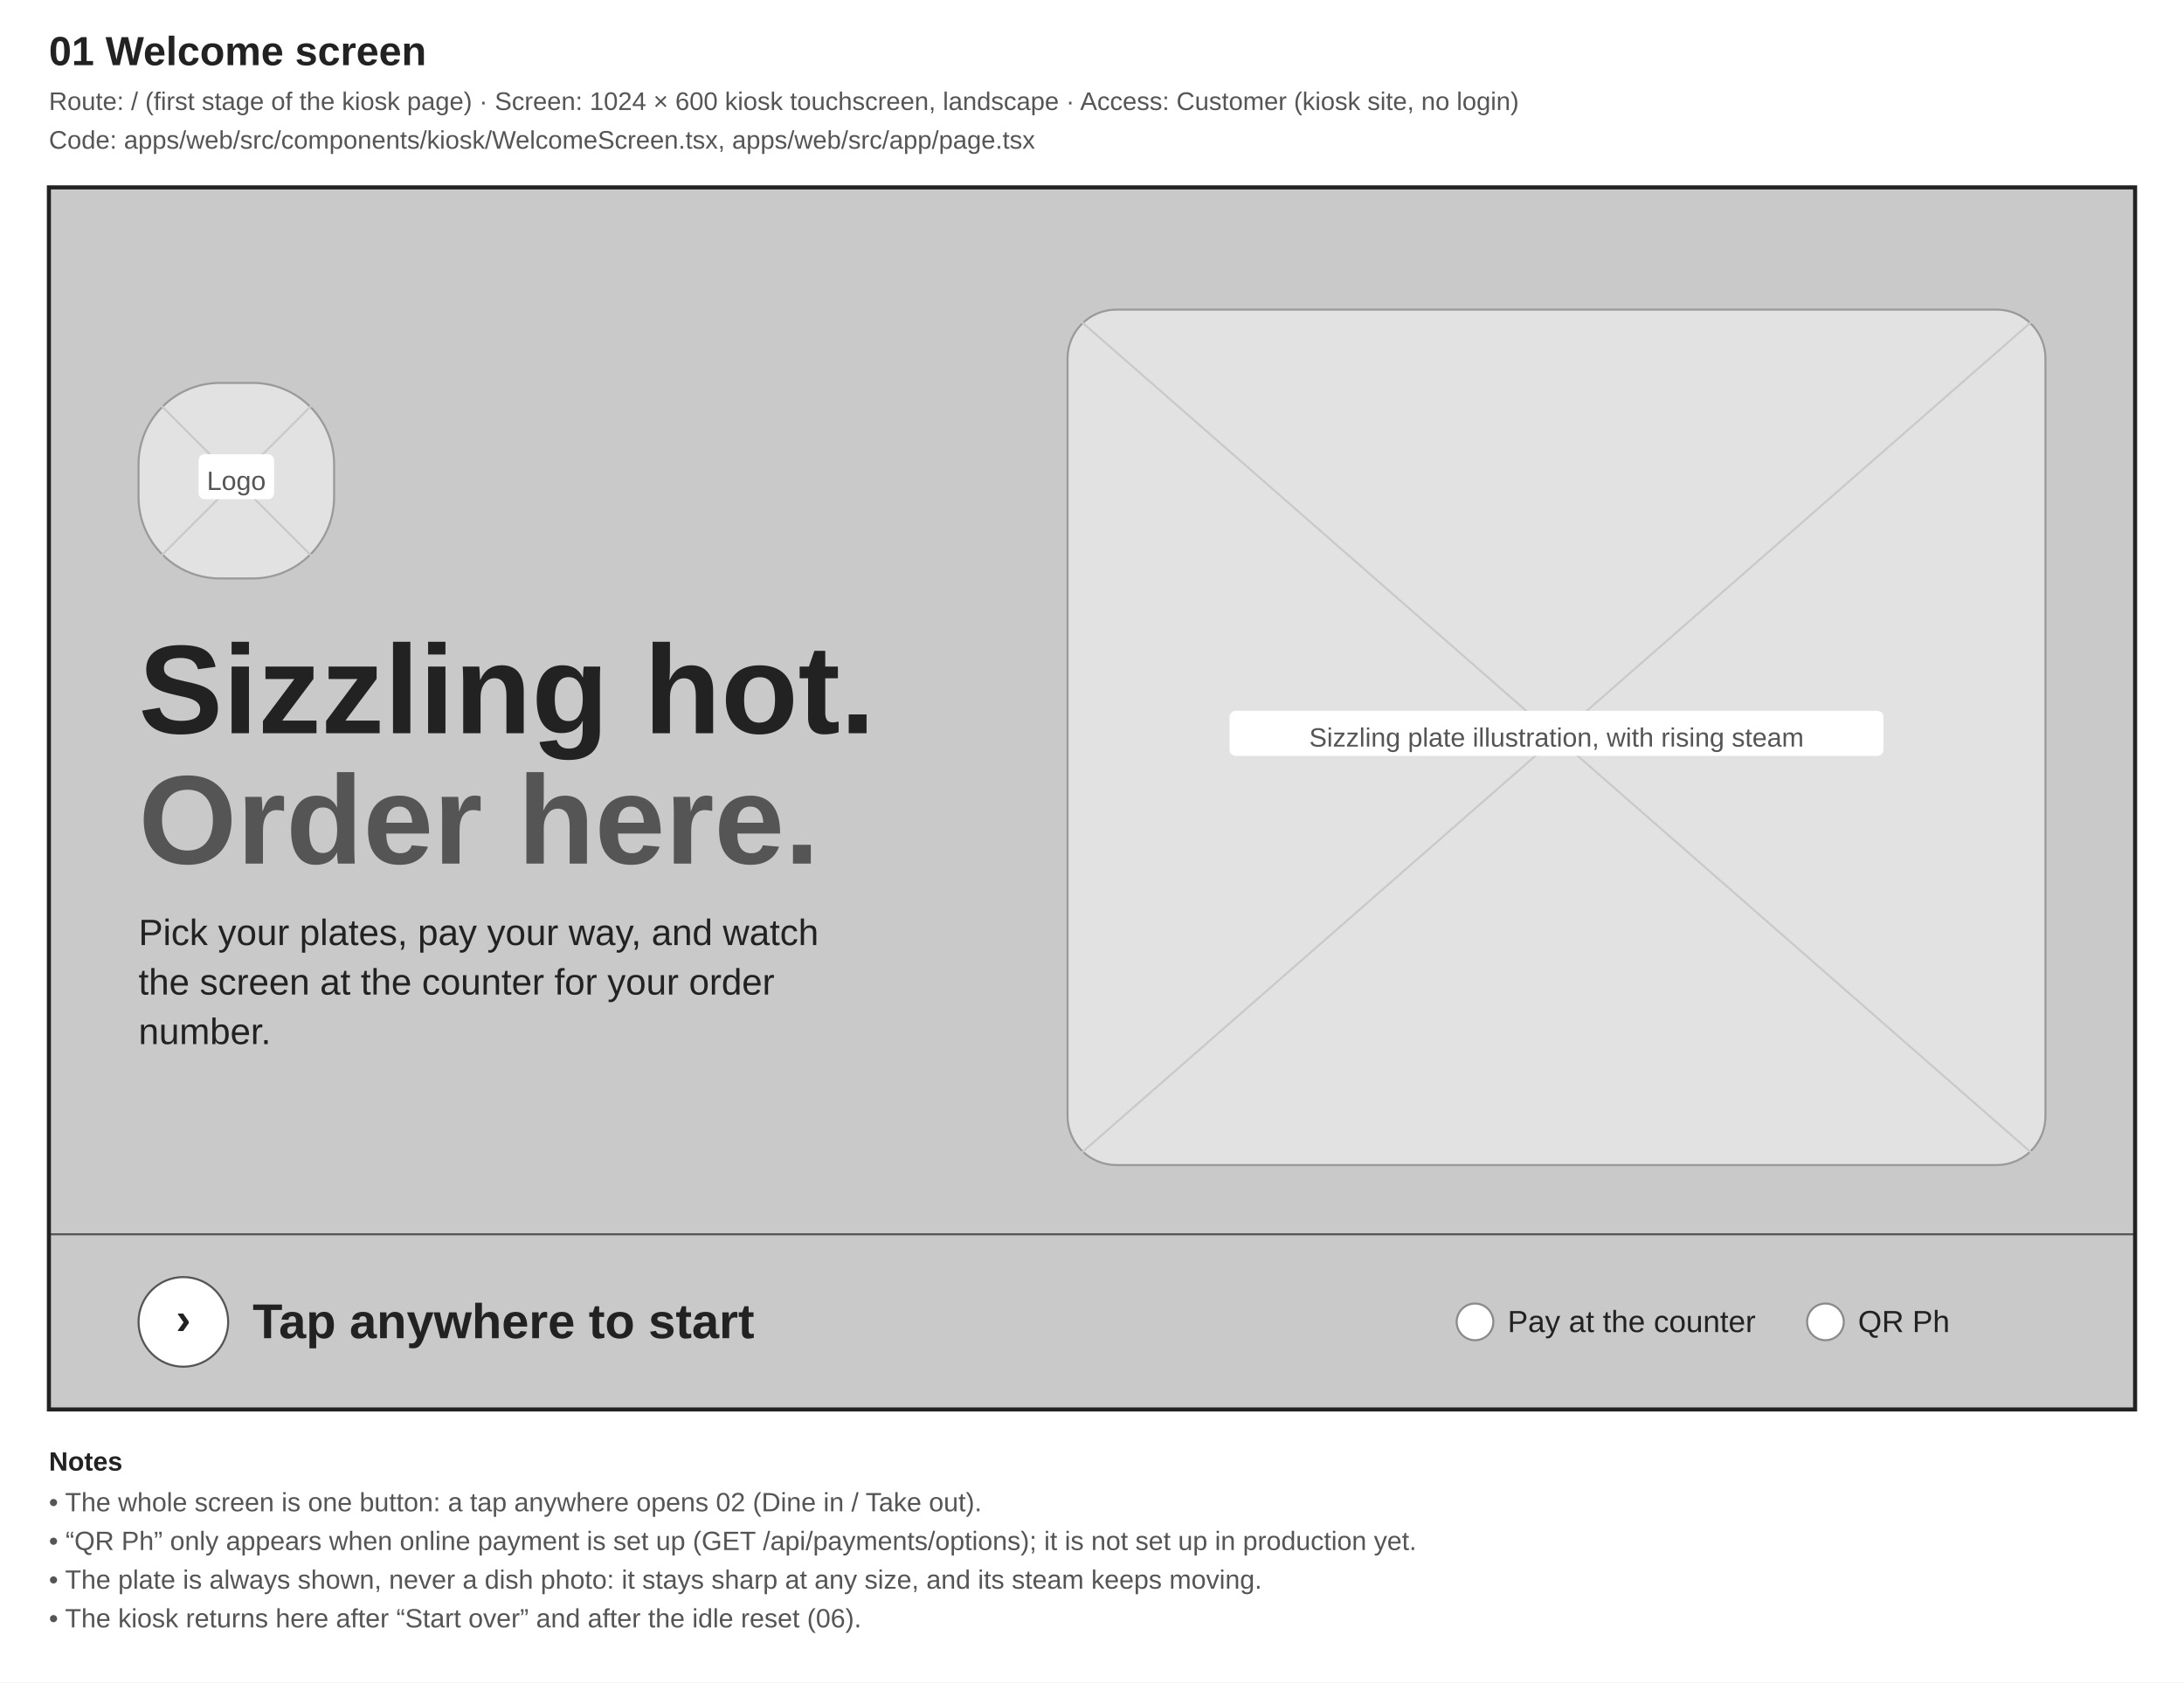
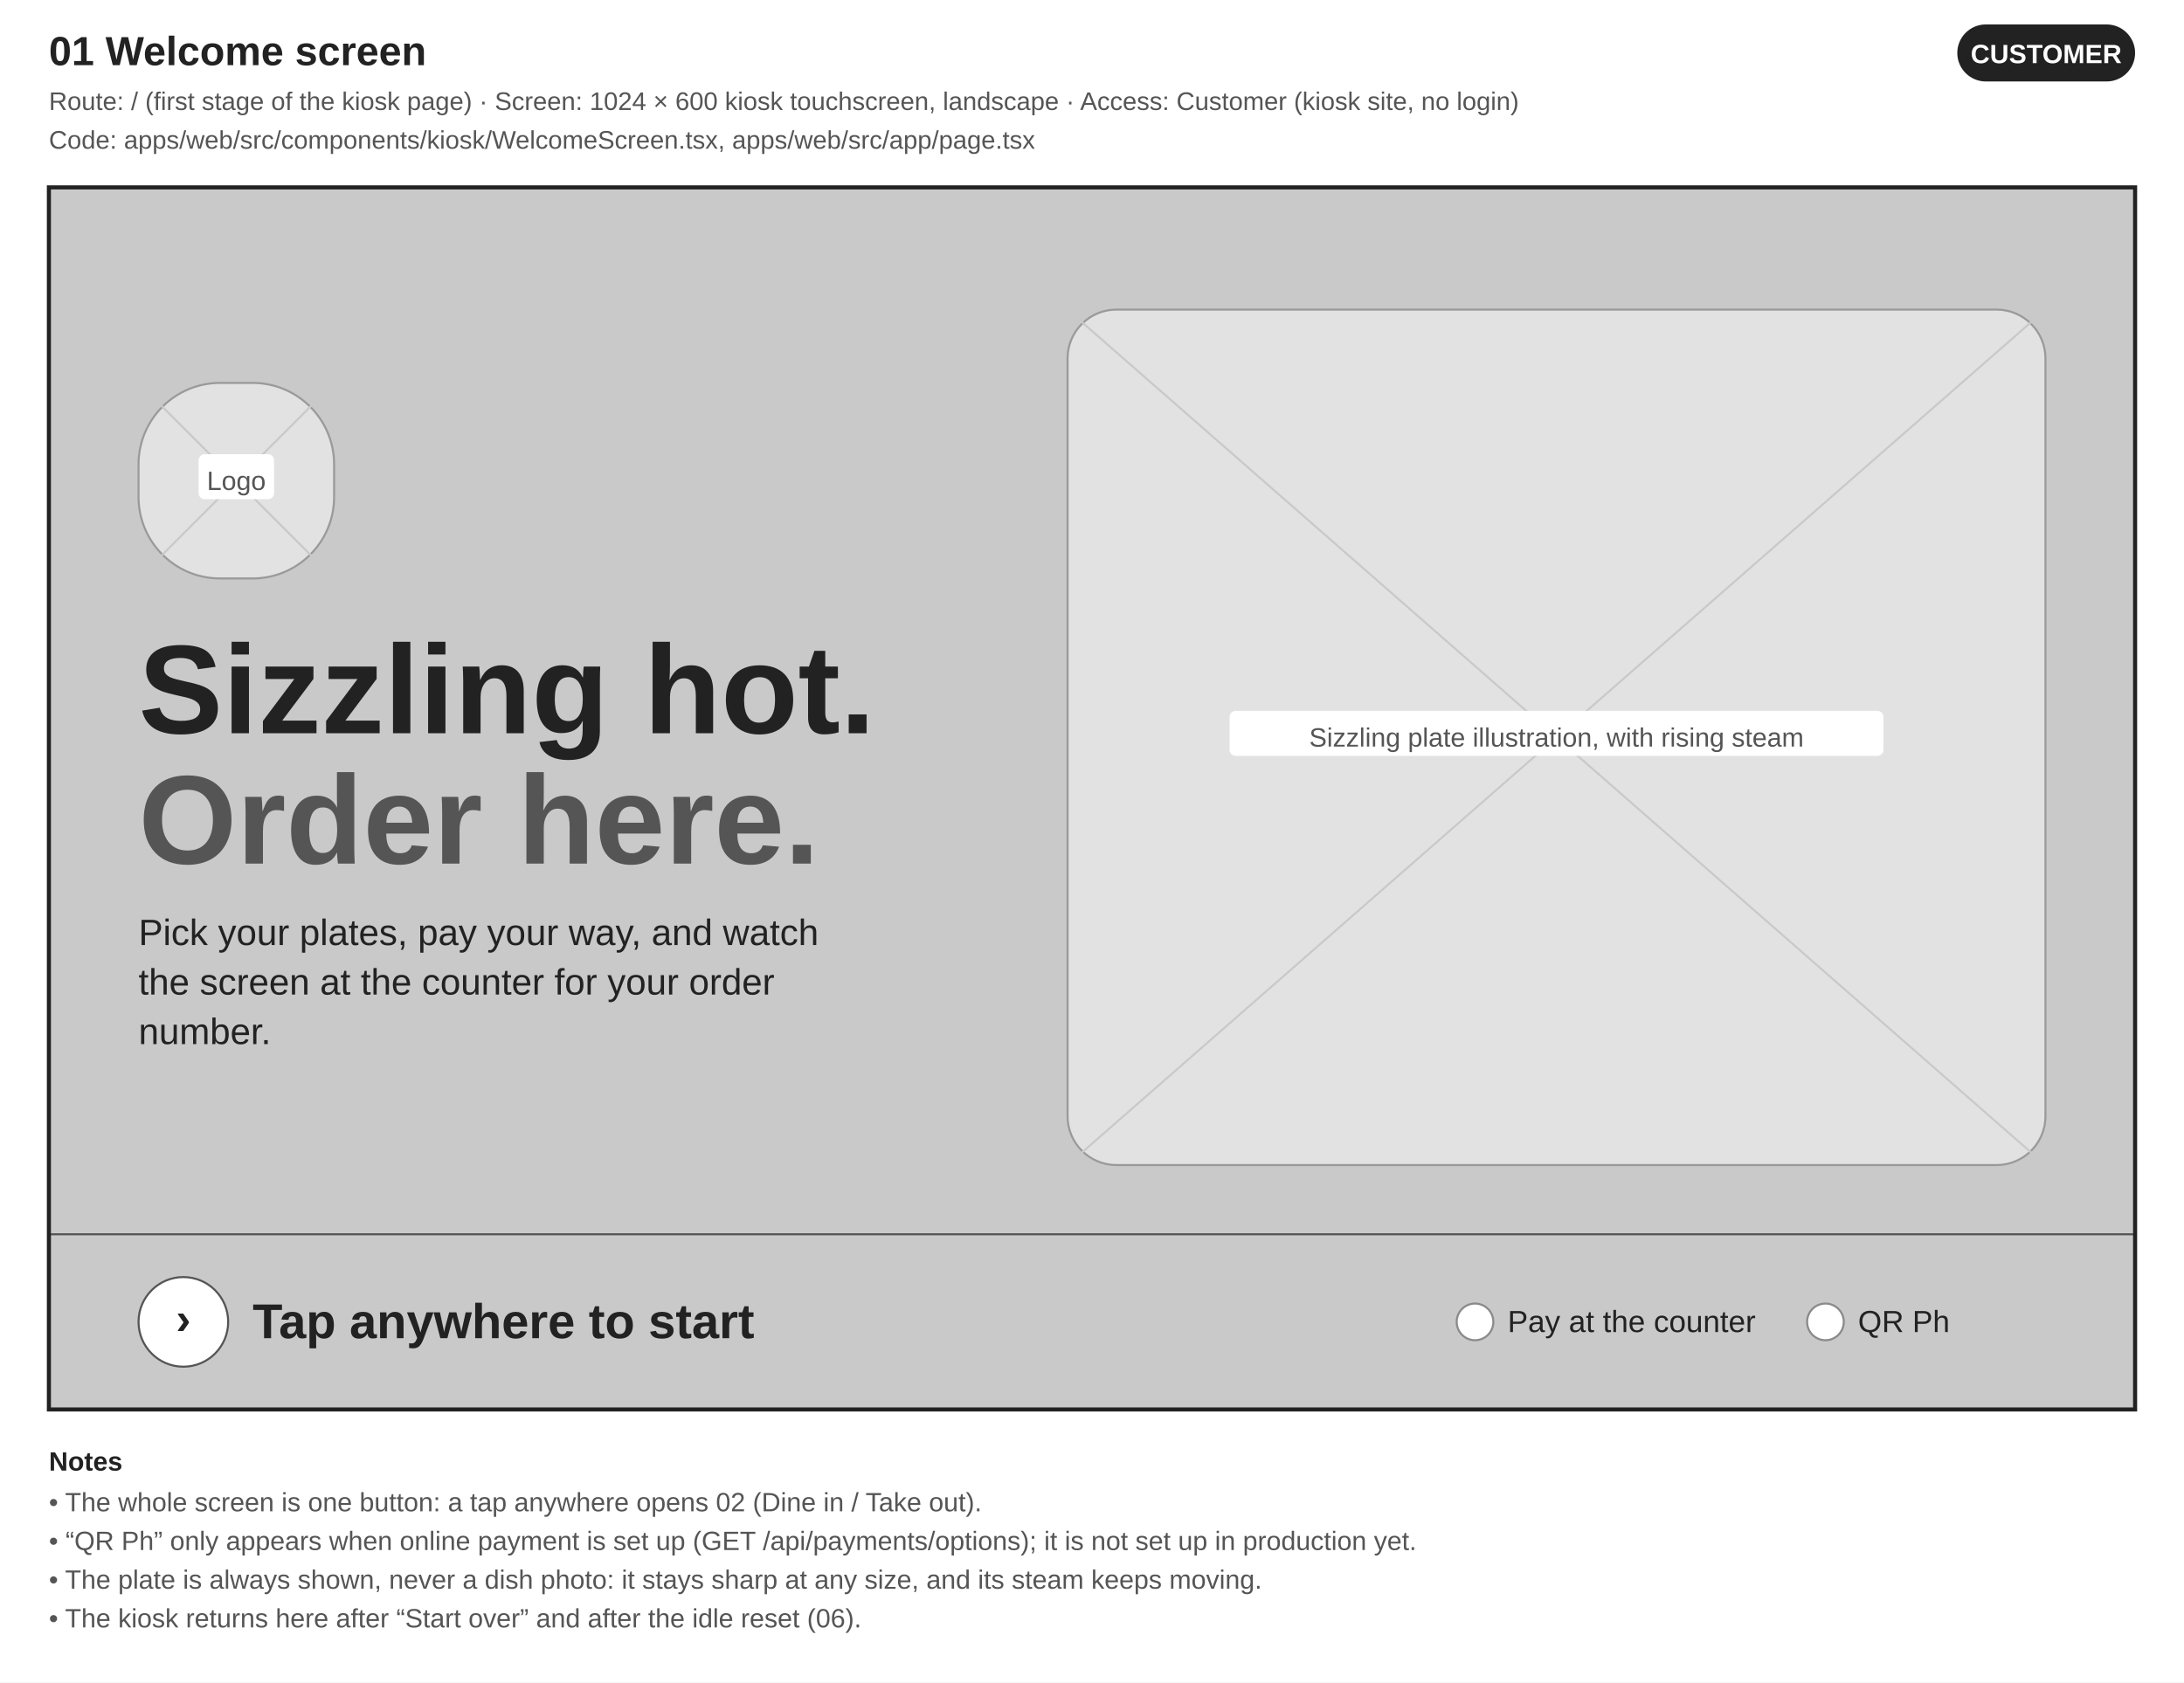
<svg xmlns="http://www.w3.org/2000/svg" width="1072" height="826" viewBox="0 0 1072 826">
  <rect x="0" y="0" width="1072" height="826" fill="#ffffff" />
  <text x="24" y="32" font-family="Arial, Helvetica, sans-serif" font-size="20" font-weight="700" fill="#222222">01  Welcome screen</text>
  <text x="24" y="54" font-family="Arial, Helvetica, sans-serif" font-size="12.5" fill="#555555">Route: /  (first stage of the kiosk page)   ·   Screen: 1024 × 600 kiosk touchscreen, landscape   ·   Access: Customer (kiosk site, no login)</text>
  <text x="24" y="73" font-family="Arial, Helvetica, sans-serif" font-size="12.5" fill="#555555">Code: apps/web/src/components/kiosk/WelcomeScreen.tsx, apps/web/src/app/page.tsx</text>
+   <rect x="960.72" y="12" width="87.28" height="28" rx="14" fill="#222222" />
+   <text x="1004.36" y="31" font-family="Arial, Helvetica, sans-serif" font-size="13" font-weight="700" fill="#ffffff" text-anchor="middle">CUSTOMER</text>
  <text x="24" y="722" font-family="Arial, Helvetica, sans-serif" font-size="13" font-weight="700" fill="#222222">Notes</text>
  <text x="24" y="742" font-family="Arial, Helvetica, sans-serif" font-size="13" fill="#555555" xml:space="preserve">• The whole screen is one button: a tap anywhere opens 02 (Dine in / Take out).</text>
  <text x="24" y="761" font-family="Arial, Helvetica, sans-serif" font-size="13" fill="#555555" xml:space="preserve">• “QR Ph” only appears when online payment is set up (GET /api/payments/options); it is not set up in production yet.</text>
  <text x="24" y="780" font-family="Arial, Helvetica, sans-serif" font-size="13" fill="#555555" xml:space="preserve">• The plate is always shown, never a dish photo: it stays sharp at any size, and its steam keeps moving.</text>
  <text x="24" y="799" font-family="Arial, Helvetica, sans-serif" font-size="13" fill="#555555" xml:space="preserve">• The kiosk returns here after “Start over” and after the idle reset (06).</text>
  <g transform="translate(24,92)">
    <clipPath id="frame">
      <rect x="0" y="0" width="1024" height="600" />
    </clipPath>
    <g clip-path="url(#frame)">
      <rect x="0" y="0" width="1024" height="600" fill="#ffffff" />
      <rect x="0" y="0" width="1024" height="600" rx="0" fill="#c9c9c9" stroke="none" />
      <rect x="44" y="96" width="96" height="96" rx="40" fill="#e2e2e2" stroke="#9a9a9a" stroke-width="1" />
      <line x1="44" y1="96" x2="140" y2="192" stroke="#c9c9c9" stroke-width="1" />
      <line x1="140" y1="96" x2="44" y2="192" stroke="#c9c9c9" stroke-width="1" />
      <rect x="73.48" y="131.0" width="37.04" height="22.1" rx="3" fill="#ffffff" stroke="none" stroke-width="1" />
      <text x="92.0" y="148.55" font-family="Arial, Helvetica, sans-serif" font-size="13" font-weight="400" text-anchor="middle" fill="#555555">Logo</text>
      <text x="44" y="268" font-family="Arial, Helvetica, sans-serif" font-size="62" font-weight="700" text-anchor="start" fill="#222222">Sizzling hot.</text>
      <text x="44" y="332" font-family="Arial, Helvetica, sans-serif" font-size="62" font-weight="700" text-anchor="start" fill="#555555">Order here.</text>
      <text x="44" y="372" font-family="Arial, Helvetica, sans-serif" font-size="18" font-weight="400" text-anchor="start" fill="#222222">Pick your plates, pay your way, and watch</text>
      <text x="44" y="396.3" font-family="Arial, Helvetica, sans-serif" font-size="18" font-weight="400" text-anchor="start" fill="#222222">the screen at the counter for your order</text>
      <text x="44" y="420.6" font-family="Arial, Helvetica, sans-serif" font-size="18" font-weight="400" text-anchor="start" fill="#222222">number.</text>
      <rect x="500" y="60" width="480" height="420" rx="24" fill="#e2e2e2" stroke="#9a9a9a" stroke-width="1" />
      <line x1="500" y1="60" x2="980" y2="480" stroke="#c9c9c9" stroke-width="1" />
      <line x1="980" y1="60" x2="500" y2="480" stroke="#c9c9c9" stroke-width="1" />
      <rect x="579.52" y="257.0" width="320.96" height="22.1" rx="3" fill="#ffffff" stroke="none" stroke-width="1" />
      <text x="740.0" y="274.55" font-family="Arial, Helvetica, sans-serif" font-size="13" font-weight="400" text-anchor="middle" fill="#555555">Sizzling plate illustration, with rising steam</text>
      <line x1="0" y1="514" x2="1024" y2="514" stroke="#555555" stroke-width="1" />
      <circle cx="66" cy="557" r="22" fill="#ffffff" stroke="#555555" stroke-width="1" />
      <text x="66" y="563" font-family="Arial, Helvetica, sans-serif" font-size="22" font-weight="700" text-anchor="middle" fill="#222222">›</text>
      <text x="100" y="565" font-family="Arial, Helvetica, sans-serif" font-size="24" font-weight="700" text-anchor="start" fill="#222222">Tap anywhere to start</text>
      <circle cx="700" cy="557" r="9" fill="#ffffff" stroke="#8a8a8a" stroke-width="1" />
      <text x="716" y="562" font-family="Arial, Helvetica, sans-serif" font-size="15" font-weight="400" text-anchor="start" fill="#222222">Pay at the counter</text>
      <circle cx="872" cy="557" r="9" fill="#ffffff" stroke="#8a8a8a" stroke-width="1" />
      <text x="888" y="562" font-family="Arial, Helvetica, sans-serif" font-size="15" font-weight="400" text-anchor="start" fill="#222222">QR Ph</text>
    </g>
    <rect x="0" y="0" width="1024" height="600" fill="none" stroke="#222222" stroke-width="2" />
  </g>
</svg>
